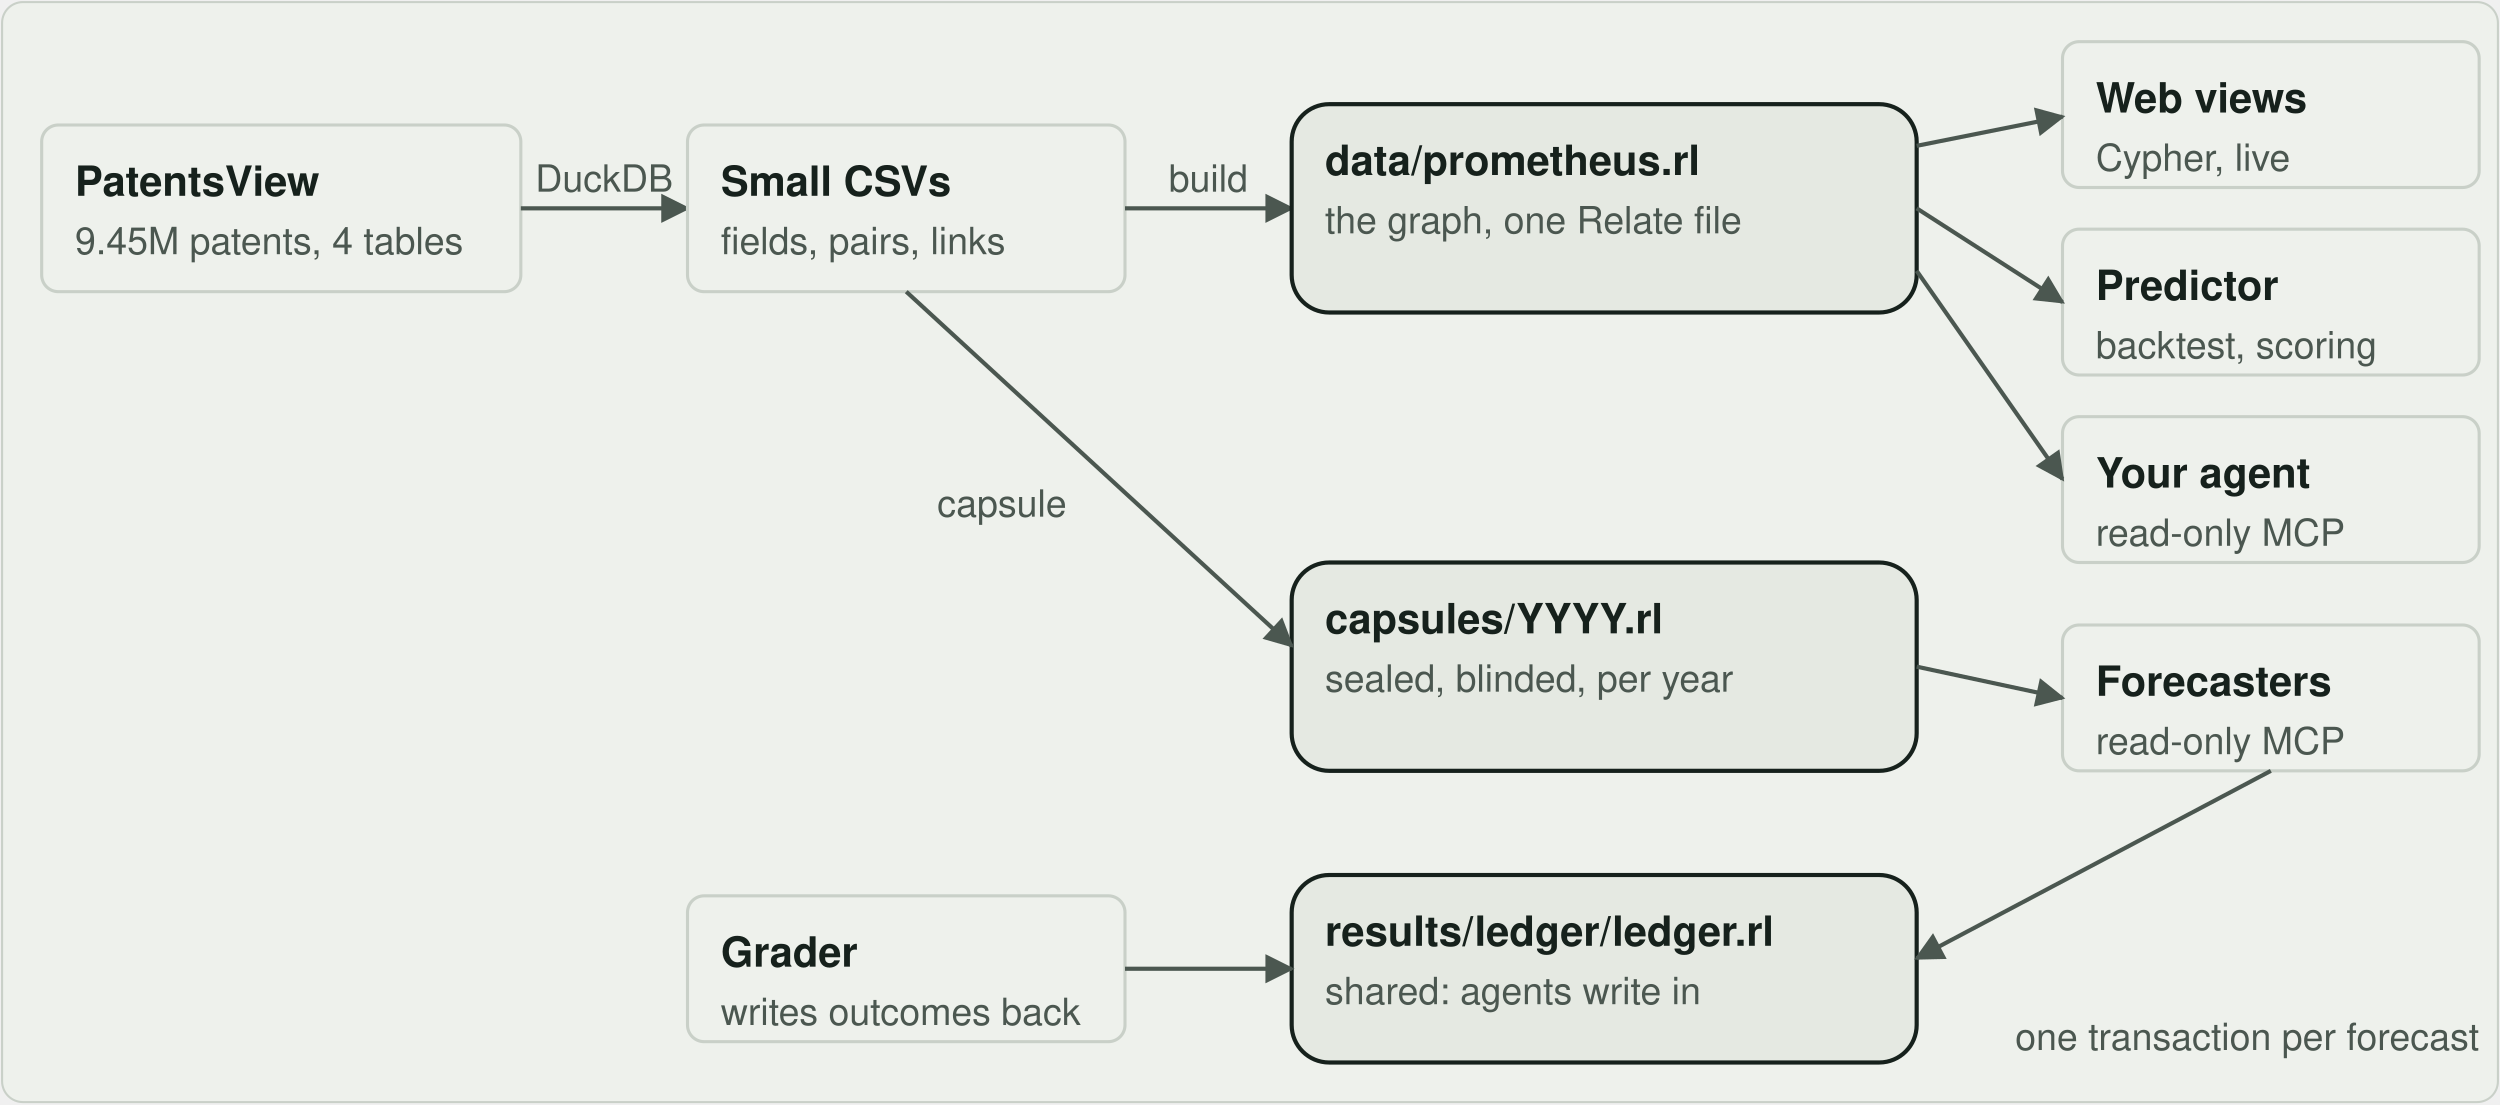
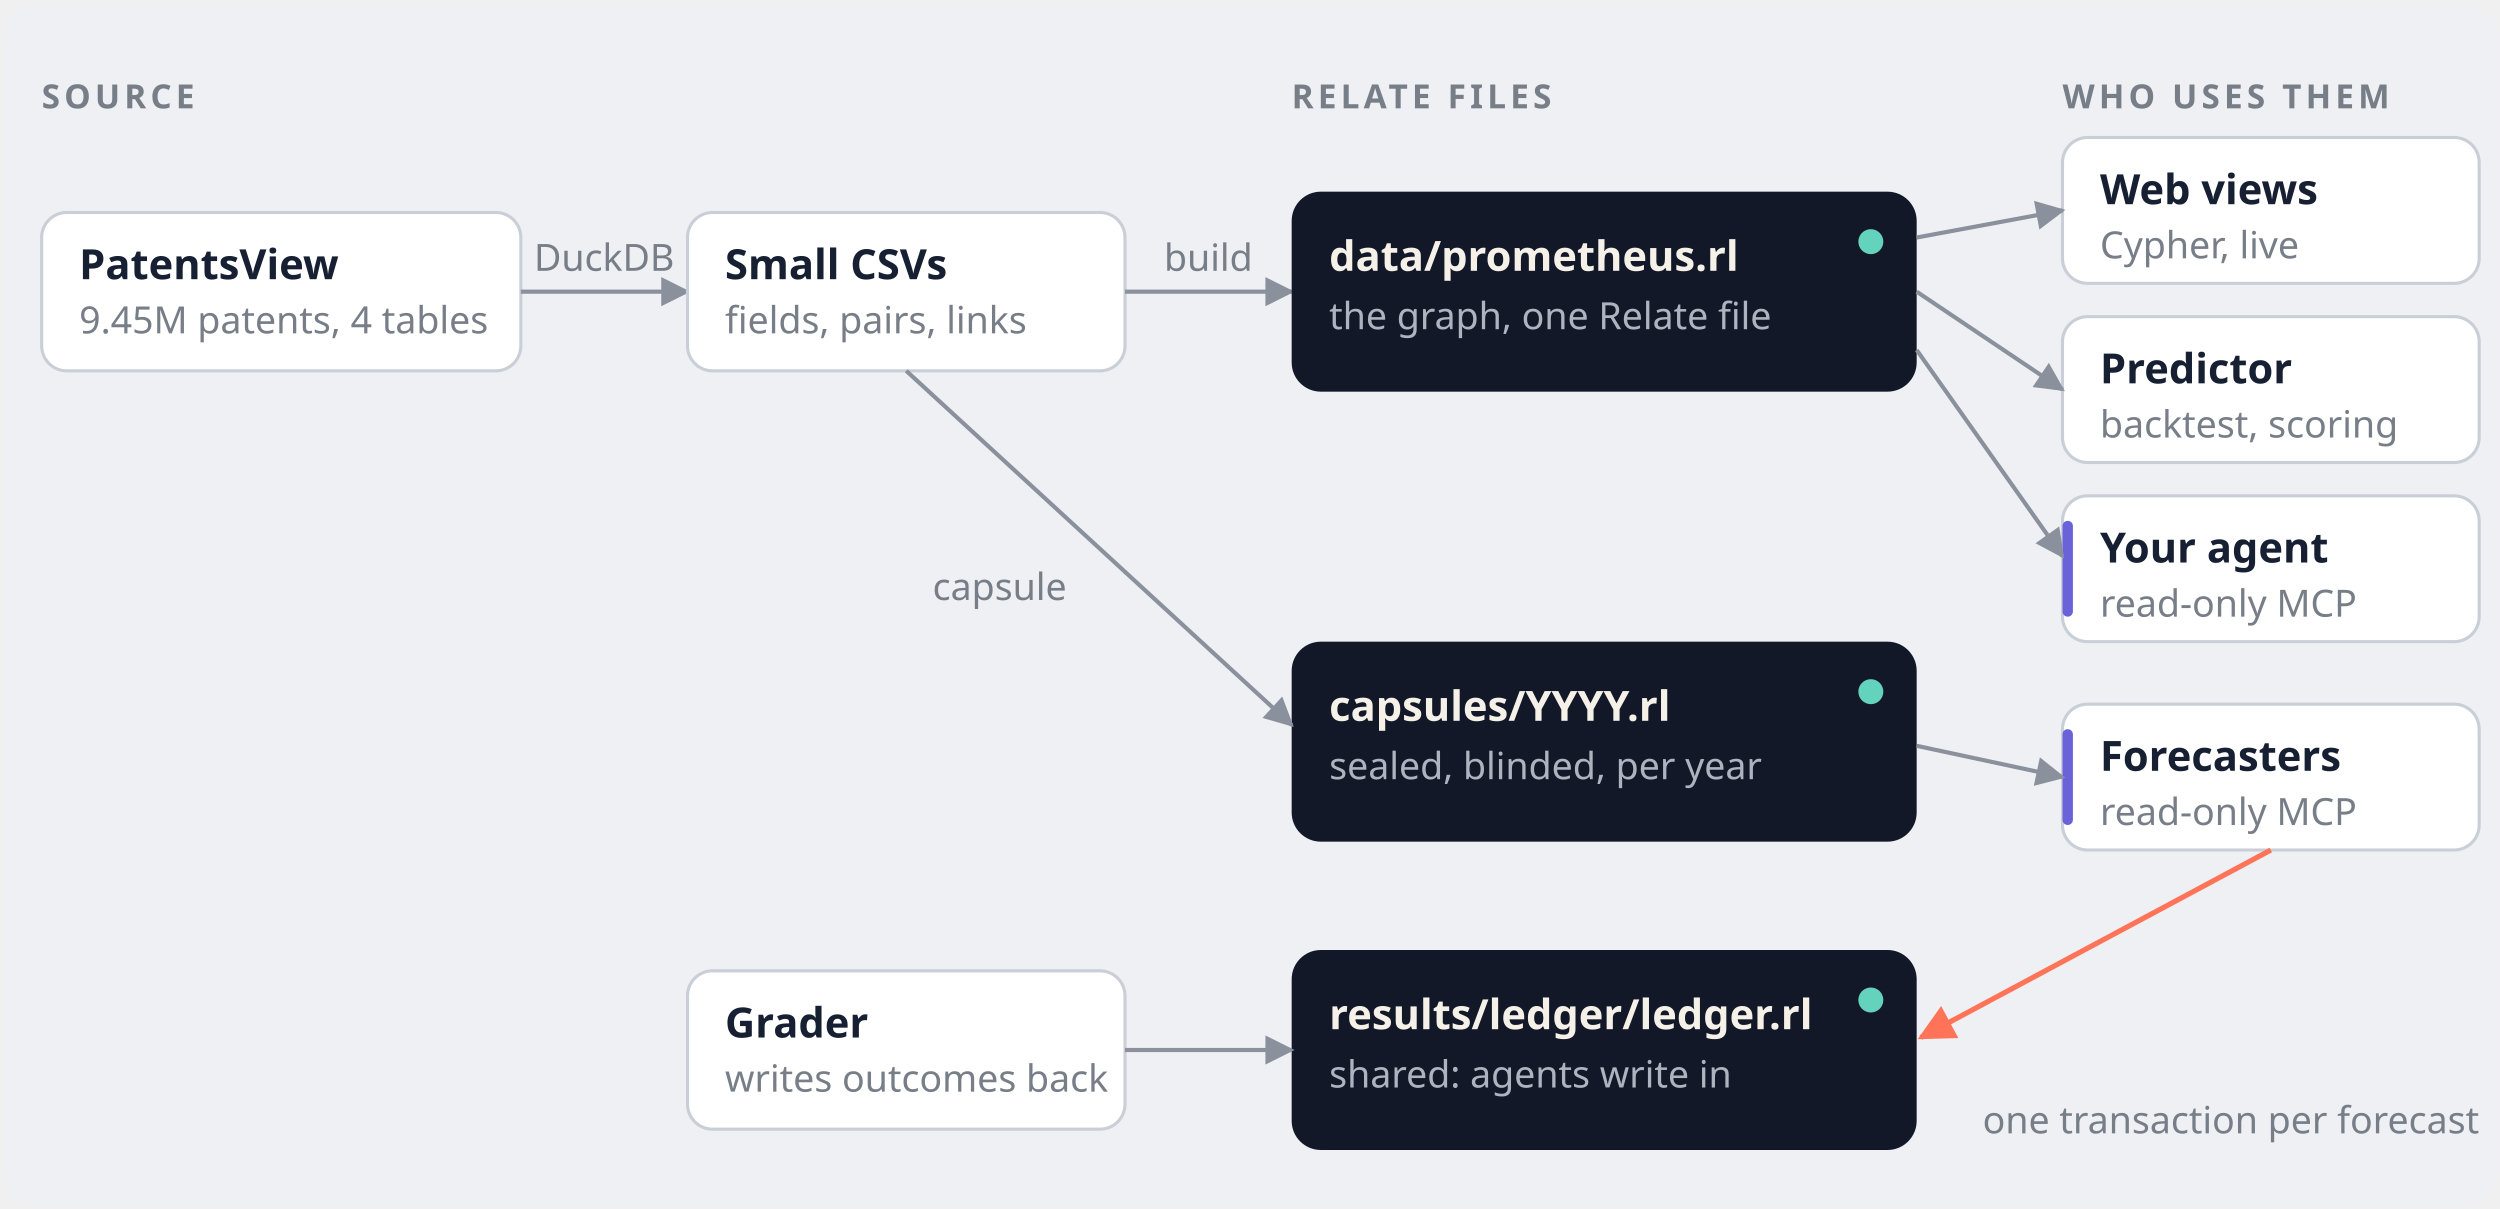
- <svg xmlns="http://www.w3.org/2000/svg" viewBox="0 0 1200 530" width="100%" role="img" aria-label="Architecture: PatentsView tables are reduced by DuckDB to small CSVs and built into one Relate file. Web views, the predictor and your own agent query it; sealed per-year capsules serve forecaster agents over read-only MCP; agents write forecasts into a shared ledger file in one transaction each and a grader writes the outcomes back.">
+ <svg xmlns="http://www.w3.org/2000/svg" viewBox="0 0 1200 580" width="100%" role="img" aria-label="Architecture: PatentsView tables are reduced by DuckDB to small CSVs and built into one Relate file. Web views, the predictor and your own agent query it; sealed per-year capsules serve forecaster agents over read-only MCP; agents write forecasts into a shared ledger file, one transaction per forecast, and a grader writes the outcomes back.">
  <defs>
    <marker id="ah" viewBox="0 0 10 10" refX="9" refY="5" markerWidth="7" markerHeight="7" orient="auto-start-reverse">
-       <path d="M0,0 L10,5 L0,10 z" fill="#4B5750" />
+       <path d="M0,0 L10,5 L0,10 z" fill="#8A919D" />
+     </marker>
+     <marker id="ahc" viewBox="0 0 10 10" refX="9" refY="5" markerWidth="7" markerHeight="7" orient="auto-start-reverse">
+       <path d="M0,0 L10,5 L0,10 z" fill="#FF7458" />
    </marker>
  </defs>
-   <rect x="1" y="1" width="1198" height="528" rx="10" fill="#EEF1EC" stroke="#C9D0C8" />
-   <g transform="translate(0,20)">
-     <rect x="20" y="40" width="230" height="80" rx="8" fill="#EEF1EC" stroke="#C9D0C8" stroke-width="1.5" />
-     <text x="36" y="74" font-size="20" font-weight="600" fill="#16211C" font-family="system-ui, -apple-system, 'Segoe UI', Helvetica, Arial, sans-serif">PatentsView</text>
-     <text x="36" y="102" font-size="18" fill="#4B5750" font-family="system-ui, -apple-system, 'Segoe UI', Helvetica, Arial, sans-serif">9.45M patents, 4 tables</text>
-     <line x1="250" y1="80" x2="330" y2="80" stroke="#4B5750" stroke-width="2" marker-end="url(#ah)" />
-     <text x="290" y="72" text-anchor="middle" font-size="18" fill="#4B5750" font-family="system-ui, -apple-system, 'Segoe UI', Helvetica, Arial, sans-serif">DuckDB</text>
-     <rect x="330" y="40" width="210" height="80" rx="8" fill="#EEF1EC" stroke="#C9D0C8" stroke-width="1.5" />
-     <text x="346" y="74" font-size="20" font-weight="600" fill="#16211C" font-family="system-ui, -apple-system, 'Segoe UI', Helvetica, Arial, sans-serif">Small CSVs</text>
-     <text x="346" y="102" font-size="18" fill="#4B5750" font-family="system-ui, -apple-system, 'Segoe UI', Helvetica, Arial, sans-serif">fields, pairs, links</text>
-     <line x1="540" y1="80" x2="620" y2="80" stroke="#4B5750" stroke-width="2" marker-end="url(#ah)" />
-     <text x="580" y="72" text-anchor="middle" font-size="18" fill="#4B5750" font-family="system-ui, -apple-system, 'Segoe UI', Helvetica, Arial, sans-serif">build</text>
-     <rect x="620" y="30" width="300" height="100" rx="18" fill="#E5E9E2" stroke="#16211C" stroke-width="2" />
-     <text x="636" y="64" font-size="20" font-weight="600" fill="#16211C" font-family="system-ui, -apple-system, 'Segoe UI', Helvetica, Arial, sans-serif">data/prometheus.rl</text>
-     <text x="636" y="92" font-size="18" fill="#4B5750" font-family="system-ui, -apple-system, 'Segoe UI', Helvetica, Arial, sans-serif">the graph, one Relate file</text>
-     <rect x="620" y="250" width="300" height="100" rx="18" fill="#E5E9E2" stroke="#16211C" stroke-width="2" />
-     <text x="636" y="284" font-size="20" font-weight="600" fill="#16211C" font-family="system-ui, -apple-system, 'Segoe UI', Helvetica, Arial, sans-serif">capsules/YYYY.rl</text>
-     <text x="636" y="312" font-size="18" fill="#4B5750" font-family="system-ui, -apple-system, 'Segoe UI', Helvetica, Arial, sans-serif">sealed, blinded, per year</text>
-     <line x1="435" y1="120" x2="620" y2="290" stroke="#4B5750" stroke-width="2" marker-end="url(#ah)" />
-     <text x="512" y="228" text-anchor="end" font-size="18" fill="#4B5750" font-family="system-ui, -apple-system, 'Segoe UI', Helvetica, Arial, sans-serif">capsule</text>
-     <rect x="990" y="0" width="200" height="70" rx="8" fill="#EEF1EC" stroke="#C9D0C8" stroke-width="1.5" />
-     <text x="1006" y="34" font-size="20" font-weight="600" fill="#16211C" font-family="system-ui, -apple-system, 'Segoe UI', Helvetica, Arial, sans-serif">Web views</text>
-     <text x="1006" y="62" font-size="18" fill="#4B5750" font-family="system-ui, -apple-system, 'Segoe UI', Helvetica, Arial, sans-serif">Cypher, live</text>
-     <rect x="990" y="90" width="200" height="70" rx="8" fill="#EEF1EC" stroke="#C9D0C8" stroke-width="1.5" />
-     <text x="1006" y="124" font-size="20" font-weight="600" fill="#16211C" font-family="system-ui, -apple-system, 'Segoe UI', Helvetica, Arial, sans-serif">Predictor</text>
-     <text x="1006" y="152" font-size="18" fill="#4B5750" font-family="system-ui, -apple-system, 'Segoe UI', Helvetica, Arial, sans-serif">backtest, scoring</text>
-     <rect x="990" y="180" width="200" height="70" rx="8" fill="#EEF1EC" stroke="#C9D0C8" stroke-width="1.5" />
-     <text x="1006" y="214" font-size="20" font-weight="600" fill="#16211C" font-family="system-ui, -apple-system, 'Segoe UI', Helvetica, Arial, sans-serif">Your agent</text>
-     <text x="1006" y="242" font-size="18" fill="#4B5750" font-family="system-ui, -apple-system, 'Segoe UI', Helvetica, Arial, sans-serif">read-only MCP</text>
-     <line x1="920" y1="50" x2="990" y2="36" stroke="#4B5750" stroke-width="2" marker-end="url(#ah)" />
-     <line x1="920" y1="80" x2="990" y2="125" stroke="#4B5750" stroke-width="2" marker-end="url(#ah)" />
-     <line x1="920" y1="110" x2="990" y2="210" stroke="#4B5750" stroke-width="2" marker-end="url(#ah)" />
-     <rect x="990" y="280" width="200" height="70" rx="8" fill="#EEF1EC" stroke="#C9D0C8" stroke-width="1.5" />
-     <text x="1006" y="314" font-size="20" font-weight="600" fill="#16211C" font-family="system-ui, -apple-system, 'Segoe UI', Helvetica, Arial, sans-serif">Forecasters</text>
-     <text x="1006" y="342" font-size="18" fill="#4B5750" font-family="system-ui, -apple-system, 'Segoe UI', Helvetica, Arial, sans-serif">read-only MCP</text>
-     <line x1="920" y1="300" x2="990" y2="315" stroke="#4B5750" stroke-width="2" marker-end="url(#ah)" />
-     <rect x="620" y="400" width="300" height="90" rx="18" fill="#E5E9E2" stroke="#16211C" stroke-width="2" />
-     <text x="636" y="434" font-size="20" font-weight="600" fill="#16211C" font-family="system-ui, -apple-system, 'Segoe UI', Helvetica, Arial, sans-serif">results/ledger/ledger.rl</text>
-     <text x="636" y="462" font-size="18" fill="#4B5750" font-family="system-ui, -apple-system, 'Segoe UI', Helvetica, Arial, sans-serif">shared: agents write in</text>
-     <line x1="1090" y1="350" x2="920" y2="440" stroke="#4B5750" stroke-width="2" marker-end="url(#ah)" />
-     <text x="1190" y="484" text-anchor="end" font-size="18" fill="#4B5750" font-family="system-ui, -apple-system, 'Segoe UI', Helvetica, Arial, sans-serif">one transaction per forecast</text>
-     <rect x="330" y="410" width="210" height="70" rx="8" fill="#EEF1EC" stroke="#C9D0C8" stroke-width="1.5" />
-     <text x="346" y="444" font-size="20" font-weight="600" fill="#16211C" font-family="system-ui, -apple-system, 'Segoe UI', Helvetica, Arial, sans-serif">Grader</text>
-     <text x="346" y="472" font-size="18" fill="#4B5750" font-family="system-ui, -apple-system, 'Segoe UI', Helvetica, Arial, sans-serif">writes outcomes back</text>
-     <line x1="540" y1="445" x2="620" y2="445" stroke="#4B5750" stroke-width="2" marker-end="url(#ah)" />
+   <rect x="1" y="1" width="1198" height="578" rx="18" fill="#EEF0F4" />
+   <g transform="translate(0,52)">
+     <text x="20" y="0" text-anchor="start" font-size="16" font-weight="600" letter-spacing="2" fill="#777E88" font-family="system-ui, -apple-system, 'Segoe UI', 'Noto Sans', Helvetica, Arial, sans-serif">SOURCE</text>
+     <text x="620" y="0" text-anchor="start" font-size="16" font-weight="600" letter-spacing="2" fill="#777E88" font-family="system-ui, -apple-system, 'Segoe UI', 'Noto Sans', Helvetica, Arial, sans-serif">RELATE FILES</text>
+     <text x="990" y="0" text-anchor="start" font-size="16" font-weight="600" letter-spacing="2" fill="#777E88" font-family="system-ui, -apple-system, 'Segoe UI', 'Noto Sans', Helvetica, Arial, sans-serif">WHO USES THEM</text>
+     <rect x="20" y="50" width="230" height="76" rx="12" fill="#FFFFFF" stroke="#C9CED7" stroke-width="1.5" />
+     <text x="38" y="82" font-size="20" font-weight="700" fill="#172033" font-family="system-ui, -apple-system, 'Segoe UI', 'Noto Sans', Helvetica, Arial, sans-serif">PatentsView</text>
+     <text x="38" y="108" font-size="18" fill="#777E88" font-family="system-ui, -apple-system, 'Segoe UI', 'Noto Sans', Helvetica, Arial, sans-serif">9.45M patents, 4 tables</text>
+     <line x1="250" y1="88" x2="330" y2="88" stroke="#8A919D" stroke-width="2" marker-end="url(#ah)" />
+     <text x="290" y="78" text-anchor="middle" font-size="18" fill="#777E88" font-family="system-ui, -apple-system, 'Segoe UI', 'Noto Sans', Helvetica, Arial, sans-serif">DuckDB</text>
+     <rect x="330" y="50" width="210" height="76" rx="12" fill="#FFFFFF" stroke="#C9CED7" stroke-width="1.5" />
+     <text x="348" y="82" font-size="20" font-weight="700" fill="#172033" font-family="system-ui, -apple-system, 'Segoe UI', 'Noto Sans', Helvetica, Arial, sans-serif">Small CSVs</text>
+     <text x="348" y="108" font-size="18" fill="#777E88" font-family="system-ui, -apple-system, 'Segoe UI', 'Noto Sans', Helvetica, Arial, sans-serif">fields, pairs, links</text>
+     <line x1="540" y1="88" x2="620" y2="88" stroke="#8A919D" stroke-width="2" marker-end="url(#ah)" />
+     <text x="580" y="78" text-anchor="middle" font-size="18" fill="#777E88" font-family="system-ui, -apple-system, 'Segoe UI', 'Noto Sans', Helvetica, Arial, sans-serif">build</text>
+     <rect x="620" y="40" width="300" height="96" rx="14" fill="#121827" />
+     <circle cx="898" cy="64" r="6" fill="#63D3BE" />
+     <text x="638" y="78" font-size="20" font-weight="700" fill="#F5F1E9" font-family="system-ui, -apple-system, 'Segoe UI', 'Noto Sans', Helvetica, Arial, sans-serif">data/prometheus.rl</text>
+     <text x="638" y="106" font-size="18" fill="#AEB4BF" font-family="system-ui, -apple-system, 'Segoe UI', 'Noto Sans', Helvetica, Arial, sans-serif">the graph, one Relate file</text>
+     <rect x="620" y="256" width="300" height="96" rx="14" fill="#121827" />
+     <circle cx="898" cy="280" r="6" fill="#63D3BE" />
+     <text x="638" y="294" font-size="20" font-weight="700" fill="#F5F1E9" font-family="system-ui, -apple-system, 'Segoe UI', 'Noto Sans', Helvetica, Arial, sans-serif">capsules/YYYY.rl</text>
+     <text x="638" y="322" font-size="18" fill="#AEB4BF" font-family="system-ui, -apple-system, 'Segoe UI', 'Noto Sans', Helvetica, Arial, sans-serif">sealed, blinded, per year</text>
+     <line x1="435" y1="126" x2="620" y2="296" stroke="#8A919D" stroke-width="2" marker-end="url(#ah)" />
+     <text x="512" y="236" text-anchor="end" font-size="18" fill="#777E88" font-family="system-ui, -apple-system, 'Segoe UI', 'Noto Sans', Helvetica, Arial, sans-serif">capsule</text>
+     <rect x="990" y="14" width="200" height="70" rx="12" fill="#FFFFFF" stroke="#C9CED7" stroke-width="1.5" />
+     <text x="1008" y="46" font-size="20" font-weight="700" fill="#172033" font-family="system-ui, -apple-system, 'Segoe UI', 'Noto Sans', Helvetica, Arial, sans-serif">Web views</text>
+     <text x="1008" y="72" font-size="18" fill="#777E88" font-family="system-ui, -apple-system, 'Segoe UI', 'Noto Sans', Helvetica, Arial, sans-serif">Cypher, live</text>
+     <rect x="990" y="100" width="200" height="70" rx="12" fill="#FFFFFF" stroke="#C9CED7" stroke-width="1.5" />
+     <text x="1008" y="132" font-size="20" font-weight="700" fill="#172033" font-family="system-ui, -apple-system, 'Segoe UI', 'Noto Sans', Helvetica, Arial, sans-serif">Predictor</text>
+     <text x="1008" y="158" font-size="18" fill="#777E88" font-family="system-ui, -apple-system, 'Segoe UI', 'Noto Sans', Helvetica, Arial, sans-serif">backtest, scoring</text>
+     <rect x="990" y="186" width="200" height="70" rx="12" fill="#FFFFFF" stroke="#C9CED7" stroke-width="1.5" />
+     <rect x="990" y="198" width="5" height="46" rx="2.5" fill="#6A62D9" />
+     <text x="1008" y="218" font-size="20" font-weight="700" fill="#172033" font-family="system-ui, -apple-system, 'Segoe UI', 'Noto Sans', Helvetica, Arial, sans-serif">Your agent</text>
+     <text x="1008" y="244" font-size="18" fill="#777E88" font-family="system-ui, -apple-system, 'Segoe UI', 'Noto Sans', Helvetica, Arial, sans-serif">read-only MCP</text>
+     <line x1="920" y1="62" x2="990" y2="49" stroke="#8A919D" stroke-width="2" marker-end="url(#ah)" />
+     <line x1="920" y1="88" x2="990" y2="135" stroke="#8A919D" stroke-width="2" marker-end="url(#ah)" />
+     <line x1="920" y1="116" x2="990" y2="215" stroke="#8A919D" stroke-width="2" marker-end="url(#ah)" />
+     <rect x="990" y="286" width="200" height="70" rx="12" fill="#FFFFFF" stroke="#C9CED7" stroke-width="1.5" />
+     <rect x="990" y="298" width="5" height="46" rx="2.5" fill="#6A62D9" />
+     <text x="1008" y="318" font-size="20" font-weight="700" fill="#172033" font-family="system-ui, -apple-system, 'Segoe UI', 'Noto Sans', Helvetica, Arial, sans-serif">Forecasters</text>
+     <text x="1008" y="344" font-size="18" fill="#777E88" font-family="system-ui, -apple-system, 'Segoe UI', 'Noto Sans', Helvetica, Arial, sans-serif">read-only MCP</text>
+     <line x1="920" y1="306" x2="990" y2="321" stroke="#8A919D" stroke-width="2" marker-end="url(#ah)" />
+     <rect x="620" y="404" width="300" height="96" rx="14" fill="#121827" />
+     <circle cx="898" cy="428" r="6" fill="#63D3BE" />
+     <text x="638" y="442" font-size="20" font-weight="700" fill="#F5F1E9" font-family="system-ui, -apple-system, 'Segoe UI', 'Noto Sans', Helvetica, Arial, sans-serif">results/ledger/ledger.rl</text>
+     <text x="638" y="470" font-size="18" fill="#AEB4BF" font-family="system-ui, -apple-system, 'Segoe UI', 'Noto Sans', Helvetica, Arial, sans-serif">shared: agents write in</text>
+     <line x1="1090" y1="356" x2="922" y2="446" stroke="#FF7458" stroke-width="2.5" marker-end="url(#ahc)" />
+     <text x="1190" y="492" text-anchor="end" font-size="18" fill="#777E88" font-family="system-ui, -apple-system, 'Segoe UI', 'Noto Sans', Helvetica, Arial, sans-serif">one transaction per forecast</text>
+     <rect x="330" y="414" width="210" height="76" rx="12" fill="#FFFFFF" stroke="#C9CED7" stroke-width="1.5" />
+     <text x="348" y="446" font-size="20" font-weight="700" fill="#172033" font-family="system-ui, -apple-system, 'Segoe UI', 'Noto Sans', Helvetica, Arial, sans-serif">Grader</text>
+     <text x="348" y="472" font-size="18" fill="#777E88" font-family="system-ui, -apple-system, 'Segoe UI', 'Noto Sans', Helvetica, Arial, sans-serif">writes outcomes back</text>
+     <line x1="540" y1="452" x2="620" y2="452" stroke="#8A919D" stroke-width="2" marker-end="url(#ah)" />
  </g>
</svg>
